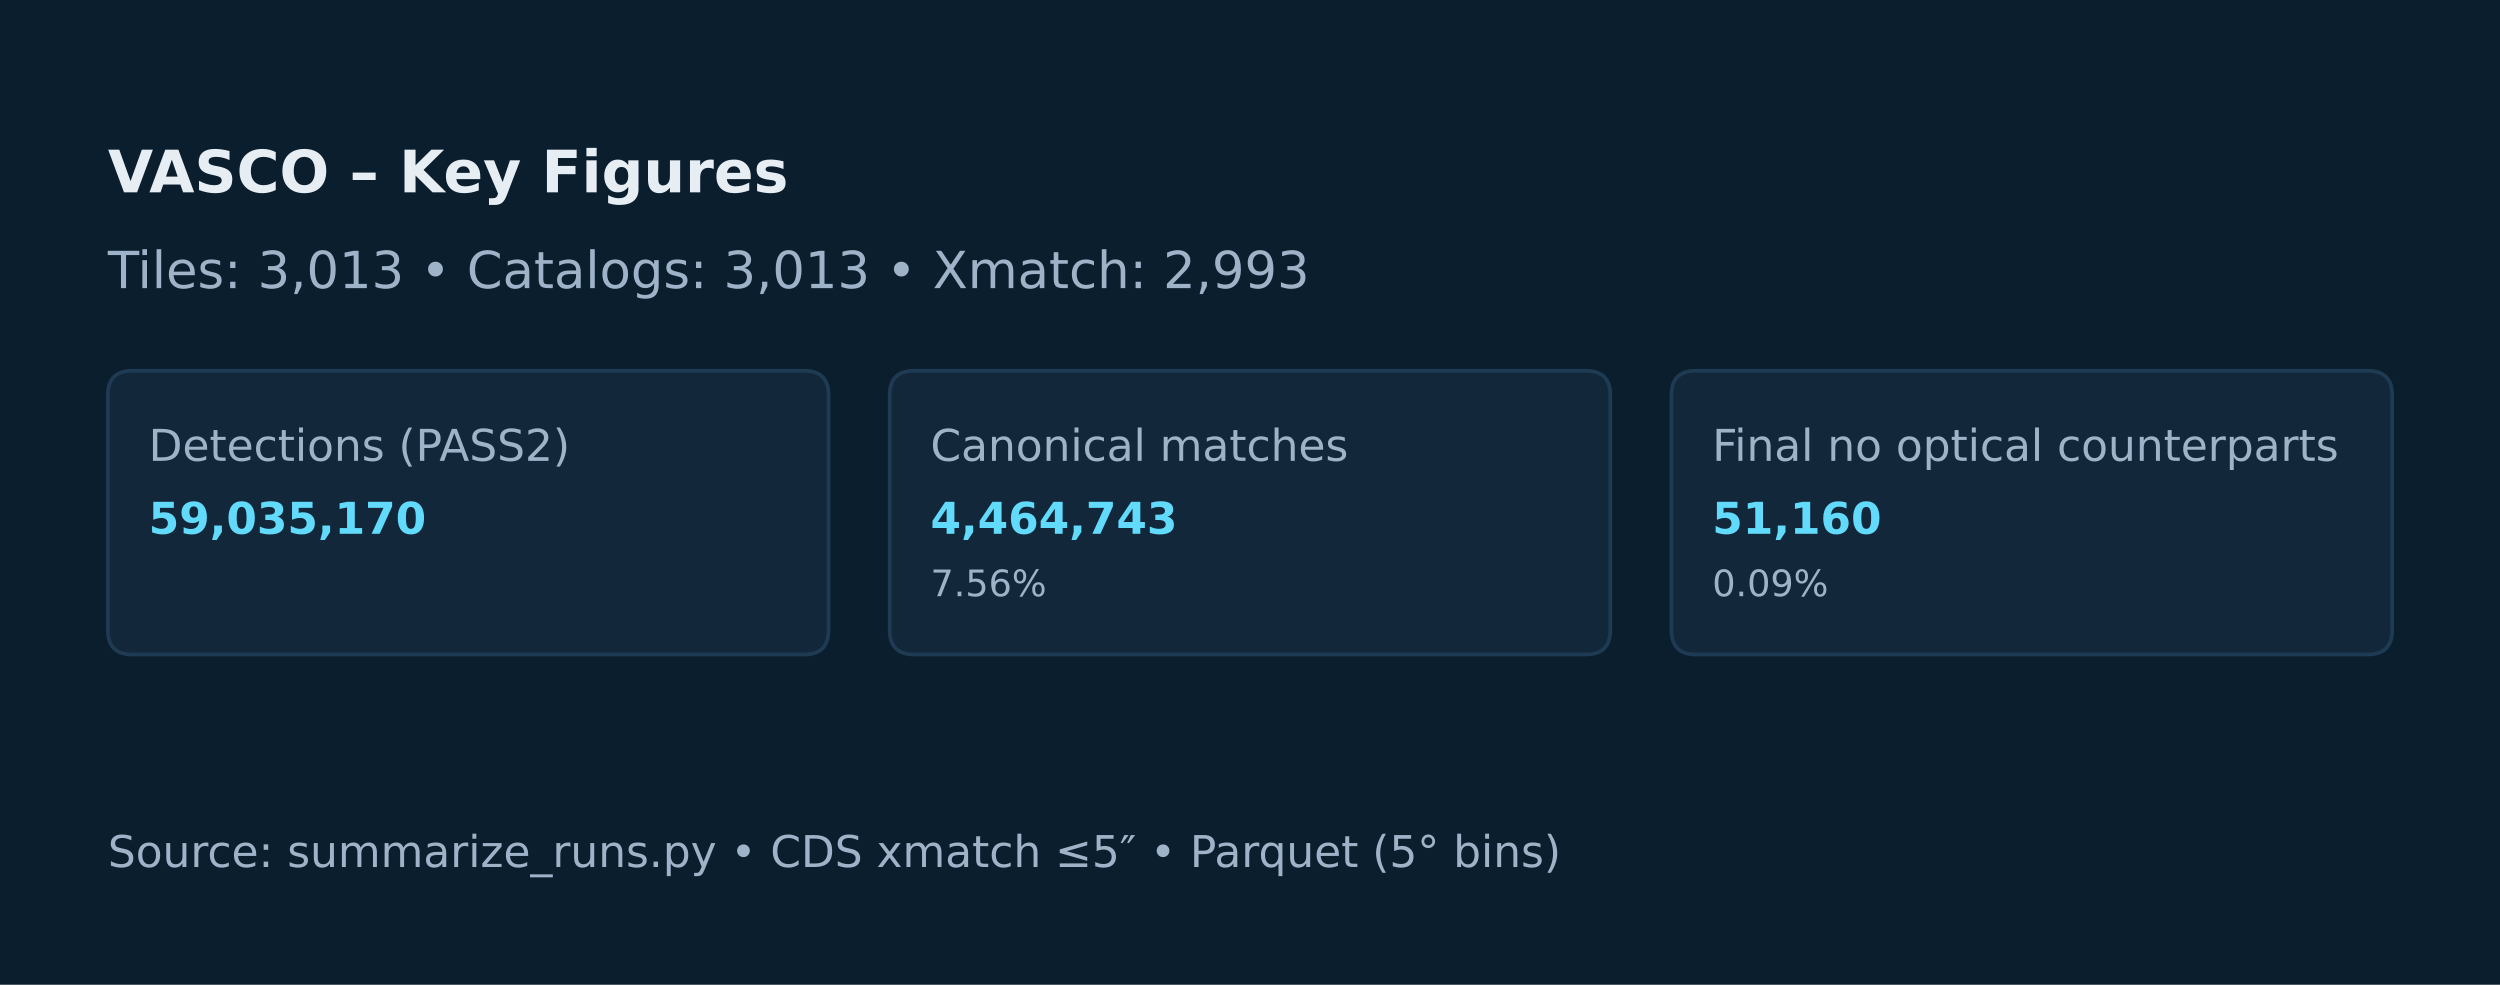
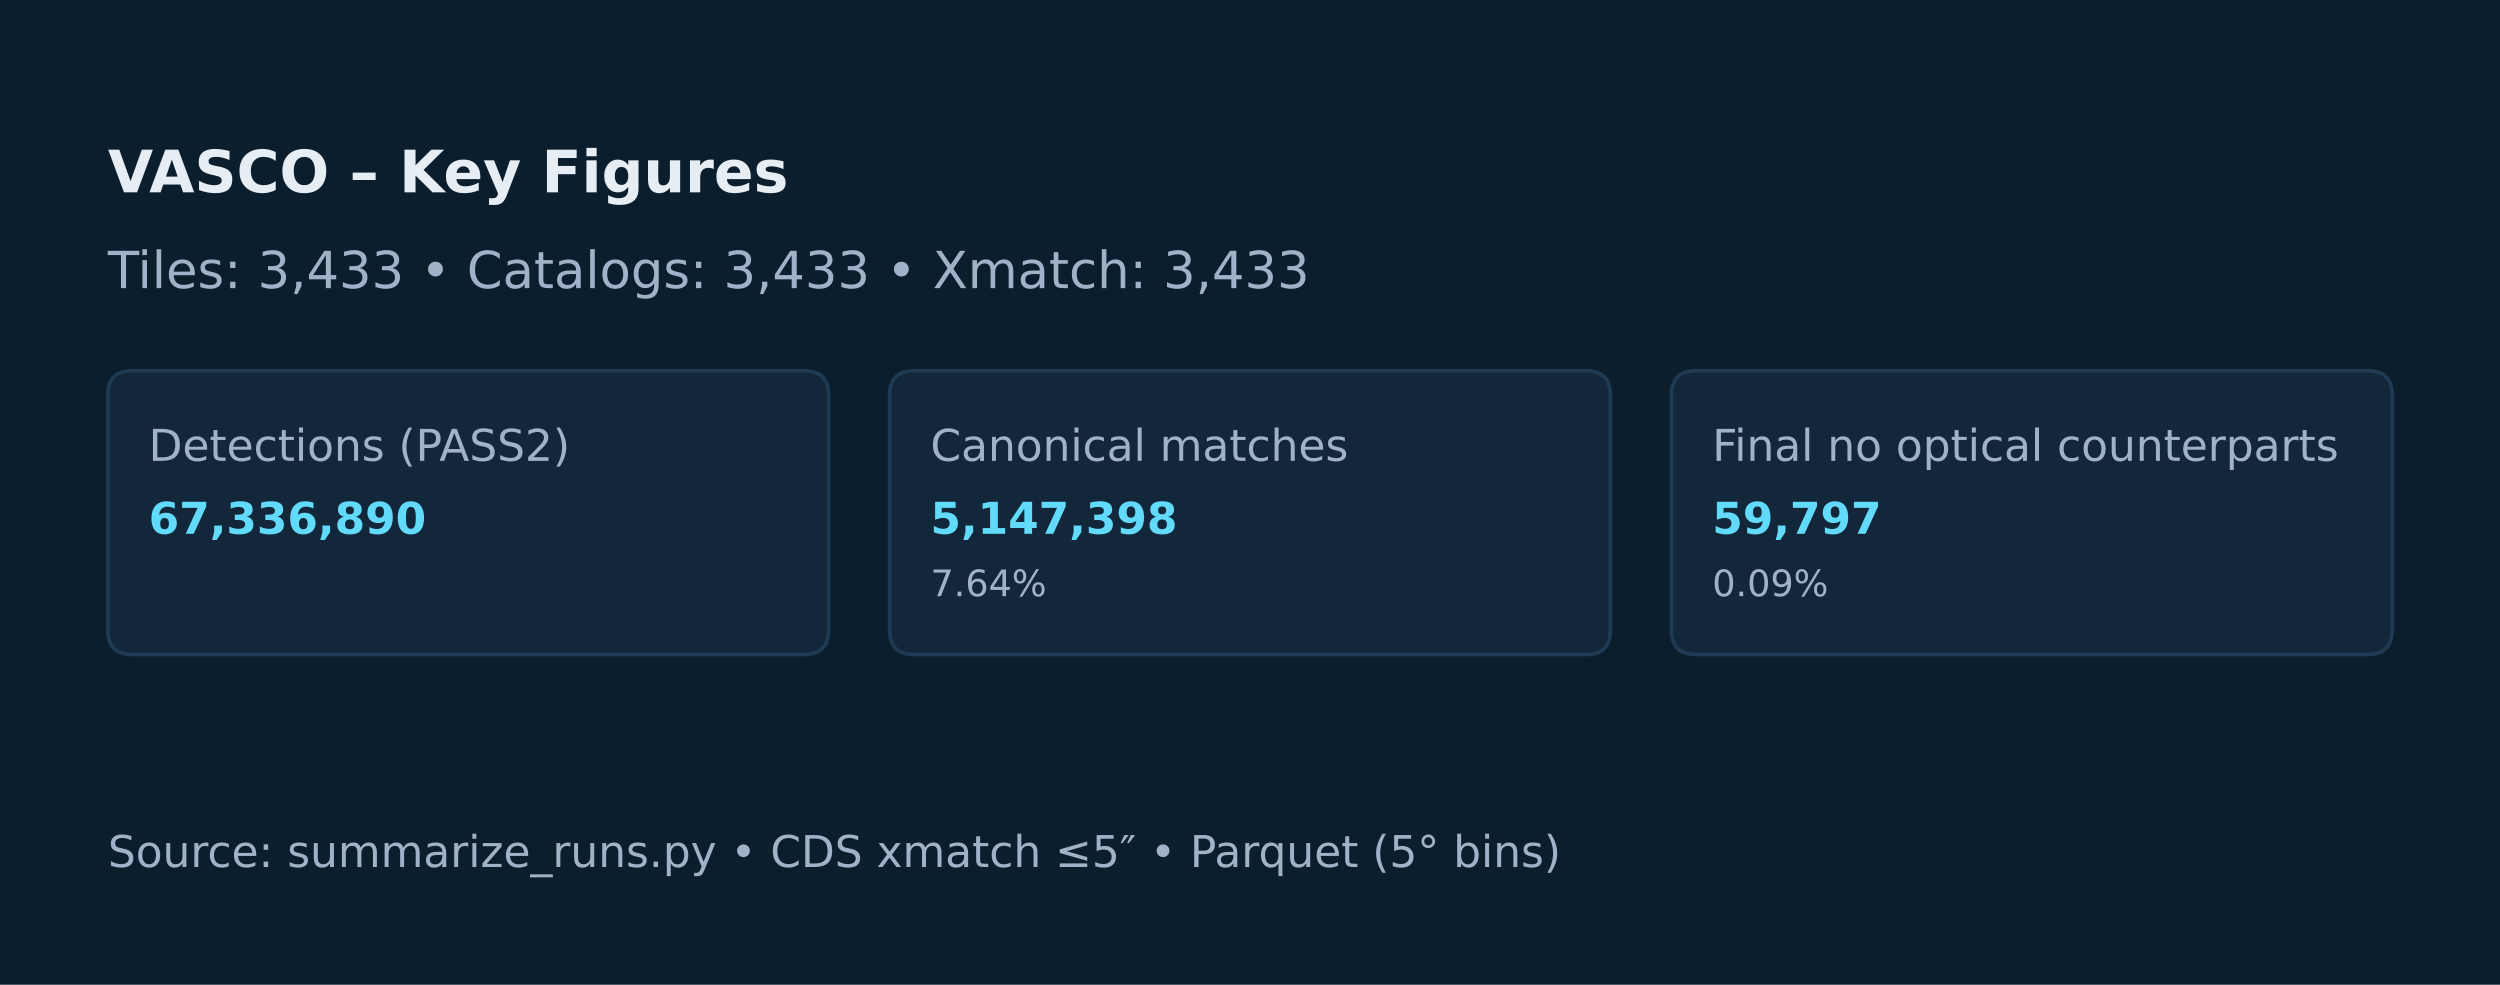
<svg xmlns="http://www.w3.org/2000/svg" width="684pt" height="269.424pt" viewBox="0 0 684 269.424" version="1.1">
  <defs>
    <style type="text/css">*{stroke-linejoin: round; stroke-linecap: butt}</style>
  </defs>
  <g id="figure_1">
    <g id="patch_1">
      <path d="M 0 269.424  L 684 269.424  L 684 0  L 0 0  z " style="fill: #0b1e2d" />
    </g>
    <g id="axes_1">
      <g id="patch_2">
-         <path d="M 7.033 262.39  L 676.967 262.39  L 676.967 7.034  L 7.033 7.034  z " clip-path="url(#p0c0d265bbf)" style="fill: #0b1e2d; stroke: #0b1e2d; stroke-linejoin: miter" />
+         <path d="M 7.033 262.39  L 676.967 262.39  L 676.967 7.034  L 7.033 7.034  z " clip-path="url(#p6feeec06b2)" style="fill: #0b1e2d; stroke: #0b1e2d; stroke-linejoin: miter" />
      </g>
      <g id="patch_3">
-         <path d="M 36.205 179.075  L 219.995 179.075  Q 226.691 179.075 226.691 172.422  L 226.691 108.09  Q 226.691 101.437 219.995 101.437  L 36.205 101.437  Q 29.509 101.437 29.509 108.09  L 29.509 172.422  Q 29.509 179.075 36.205 179.075  z " clip-path="url(#p0c0d265bbf)" style="fill: #12283a; stroke: #1f3b53; stroke-linejoin: miter" />
+         <path d="M 36.205 179.075  L 219.995 179.075  Q 226.691 179.075 226.691 172.422  L 226.691 108.09  Q 226.691 101.437 219.995 101.437  L 36.205 101.437  Q 29.509 101.437 29.509 108.09  L 29.509 172.422  Q 29.509 179.075 36.205 179.075  z " clip-path="url(#p6feeec06b2)" style="fill: #12283a; stroke: #1f3b53; stroke-linejoin: miter" />
      </g>
      <g id="patch_4">
-         <path d="M 250.105 179.075  L 433.895 179.075  Q 440.591 179.075 440.591 172.422  L 440.591 108.09  Q 440.591 101.437 433.895 101.437  L 250.105 101.437  Q 243.409 101.437 243.409 108.09  L 243.409 172.422  Q 243.409 179.075 250.105 179.075  z " clip-path="url(#p0c0d265bbf)" style="fill: #12283a; stroke: #1f3b53; stroke-linejoin: miter" />
+         <path d="M 250.105 179.075  L 433.895 179.075  Q 440.591 179.075 440.591 172.422  L 440.591 108.09  Q 440.591 101.437 433.895 101.437  L 250.105 101.437  Q 243.409 101.437 243.409 108.09  L 243.409 172.422  Q 243.409 179.075 250.105 179.075  z " clip-path="url(#p6feeec06b2)" style="fill: #12283a; stroke: #1f3b53; stroke-linejoin: miter" />
      </g>
      <g id="patch_5">
-         <path d="M 464.005 179.075  L 647.795 179.075  Q 654.491 179.075 654.491 172.422  L 654.491 108.09  Q 654.491 101.437 647.795 101.437  L 464.005 101.437  Q 457.309 101.437 457.309 108.09  L 457.309 172.422  Q 457.309 179.075 464.005 179.075  z " clip-path="url(#p0c0d265bbf)" style="fill: #12283a; stroke: #1f3b53; stroke-linejoin: miter" />
+         <path d="M 464.005 179.075  L 647.795 179.075  Q 654.491 179.075 654.491 172.422  L 654.491 108.09  Q 654.491 101.437 647.795 101.437  L 464.005 101.437  Q 457.309 101.437 457.309 108.09  L 457.309 172.422  Q 457.309 179.075 464.005 179.075  z " clip-path="url(#p6feeec06b2)" style="fill: #12283a; stroke: #1f3b53; stroke-linejoin: miter" />
      </g>
      <g id="text_1">
        <text style="font-weight: 700; font-size: 16px; font-family: 'DejaVu Sans', 'Bitstream Vera Sans', 'Computer Modern Sans Serif', 'Lucida Grande', 'Verdana', 'Geneva', 'Lucid', 'Arial', 'Helvetica', 'Avant Garde', sans-serif; text-anchor: start; fill: #e6edf3" x="29.52" y="52.621" transform="rotate(-0 29.52 52.6215)">VASCO – Key Figures</text>
      </g>
      <g id="text_2">
-         <text style="font-size: 14px; font-family: 'DejaVu Sans', 'Bitstream Vera Sans', 'Computer Modern Sans Serif', 'Lucida Grande', 'Verdana', 'Geneva', 'Lucid', 'Arial', 'Helvetica', 'Avant Garde', sans-serif; text-anchor: start; fill: #9fb3c8" x="29.52" y="78.822" transform="rotate(-0 29.52 78.82181)">Tiles: 3,013  •  Catalogs: 3,013  •  Xmatch: 2,993</text>
+         <text style="font-size: 14px; font-family: 'DejaVu Sans', 'Bitstream Vera Sans', 'Computer Modern Sans Serif', 'Lucida Grande', 'Verdana', 'Geneva', 'Lucid', 'Arial', 'Helvetica', 'Avant Garde', sans-serif; text-anchor: start; fill: #9fb3c8" x="29.52" y="78.822" transform="rotate(-0 29.52 78.82181)">Tiles: 3,433  •  Catalogs: 3,433  •  Xmatch: 3,433</text>
      </g>
      <g id="text_3">
        <text style="font-size: 12px; font-family: 'DejaVu Sans', 'Bitstream Vera Sans', 'Computer Modern Sans Serif', 'Lucida Grande', 'Verdana', 'Geneva', 'Lucid', 'Arial', 'Helvetica', 'Avant Garde', sans-serif; text-anchor: start; fill: #9fb3c8" x="40.68" y="126.089" transform="rotate(-0 40.68 126.0893)">Detections (PASS2)</text>
      </g>
      <g id="text_4">
-         <text style="font-weight: 700; font-size: 12px; font-family: 'DejaVu Sans', 'Bitstream Vera Sans', 'Computer Modern Sans Serif', 'Lucida Grande', 'Verdana', 'Geneva', 'Lucid', 'Arial', 'Helvetica', 'Avant Garde', sans-serif; text-anchor: start; fill: #61dafb" x="40.68" y="146.048" transform="rotate(-0 40.68 146.0477)">59,035,170</text>
+         <text style="font-weight: 700; font-size: 12px; font-family: 'DejaVu Sans', 'Bitstream Vera Sans', 'Computer Modern Sans Serif', 'Lucida Grande', 'Verdana', 'Geneva', 'Lucid', 'Arial', 'Helvetica', 'Avant Garde', sans-serif; text-anchor: start; fill: #61dafb" x="40.68" y="146.048" transform="rotate(-0 40.68 146.0477)">67,336,890</text>
      </g>
      <g id="text_5">
        <text style="font-size: 12px; font-family: 'DejaVu Sans', 'Bitstream Vera Sans', 'Computer Modern Sans Serif', 'Lucida Grande', 'Verdana', 'Geneva', 'Lucid', 'Arial', 'Helvetica', 'Avant Garde', sans-serif; text-anchor: start; fill: #9fb3c8" x="254.58" y="126.089" transform="rotate(-0 254.58 126.0893)">Canonical matches</text>
      </g>
      <g id="text_6">
-         <text style="font-weight: 700; font-size: 12px; font-family: 'DejaVu Sans', 'Bitstream Vera Sans', 'Computer Modern Sans Serif', 'Lucida Grande', 'Verdana', 'Geneva', 'Lucid', 'Arial', 'Helvetica', 'Avant Garde', sans-serif; text-anchor: start; fill: #61dafb" x="254.58" y="146.048" transform="rotate(-0 254.58 146.0477)">4,464,743</text>
+         <text style="font-weight: 700; font-size: 12px; font-family: 'DejaVu Sans', 'Bitstream Vera Sans', 'Computer Modern Sans Serif', 'Lucida Grande', 'Verdana', 'Geneva', 'Lucid', 'Arial', 'Helvetica', 'Avant Garde', sans-serif; text-anchor: start; fill: #61dafb" x="254.58" y="146.048" transform="rotate(-0 254.58 146.0477)">5,147,398</text>
      </g>
      <g id="text_7">
-         <text style="font-size: 10px; font-family: 'DejaVu Sans', 'Bitstream Vera Sans', 'Computer Modern Sans Serif', 'Lucida Grande', 'Verdana', 'Geneva', 'Lucid', 'Arial', 'Helvetica', 'Avant Garde', sans-serif; text-anchor: start; fill: #9fb3c8" x="254.58" y="163.124" transform="rotate(-0 254.58 163.1243)">7.56%</text>
+         <text style="font-size: 10px; font-family: 'DejaVu Sans', 'Bitstream Vera Sans', 'Computer Modern Sans Serif', 'Lucida Grande', 'Verdana', 'Geneva', 'Lucid', 'Arial', 'Helvetica', 'Avant Garde', sans-serif; text-anchor: start; fill: #9fb3c8" x="254.58" y="163.124" transform="rotate(-0 254.58 163.1243)">7.64%</text>
      </g>
      <g id="text_8">
        <text style="font-size: 12px; font-family: 'DejaVu Sans', 'Bitstream Vera Sans', 'Computer Modern Sans Serif', 'Lucida Grande', 'Verdana', 'Geneva', 'Lucid', 'Arial', 'Helvetica', 'Avant Garde', sans-serif; text-anchor: start; fill: #9fb3c8" x="468.48" y="126.089" transform="rotate(-0 468.48 126.0893)">Final no optical counterparts</text>
      </g>
      <g id="text_9">
-         <text style="font-weight: 700; font-size: 12px; font-family: 'DejaVu Sans', 'Bitstream Vera Sans', 'Computer Modern Sans Serif', 'Lucida Grande', 'Verdana', 'Geneva', 'Lucid', 'Arial', 'Helvetica', 'Avant Garde', sans-serif; text-anchor: start; fill: #61dafb" x="468.48" y="146.048" transform="rotate(-0 468.48 146.0477)">51,160</text>
+         <text style="font-weight: 700; font-size: 12px; font-family: 'DejaVu Sans', 'Bitstream Vera Sans', 'Computer Modern Sans Serif', 'Lucida Grande', 'Verdana', 'Geneva', 'Lucid', 'Arial', 'Helvetica', 'Avant Garde', sans-serif; text-anchor: start; fill: #61dafb" x="468.48" y="146.048" transform="rotate(-0 468.48 146.0477)">59,797</text>
      </g>
      <g id="text_10">
        <text style="font-size: 10px; font-family: 'DejaVu Sans', 'Bitstream Vera Sans', 'Computer Modern Sans Serif', 'Lucida Grande', 'Verdana', 'Geneva', 'Lucid', 'Arial', 'Helvetica', 'Avant Garde', sans-serif; text-anchor: start; fill: #9fb3c8" x="468.48" y="163.124" transform="rotate(-0 468.48 163.1243)">0.09%</text>
      </g>
      <g id="text_11">
        <text style="font-size: 12px; font-family: 'DejaVu Sans', 'Bitstream Vera Sans', 'Computer Modern Sans Serif', 'Lucida Grande', 'Verdana', 'Geneva', 'Lucid', 'Arial', 'Helvetica', 'Avant Garde', sans-serif; text-anchor: start; fill: #9fb3c8" x="29.52" y="237.219" transform="rotate(-0 29.52 237.2186)">Source: summarize_runs.py  •  CDS xmatch ≤5″  •  Parquet (5° bins)</text>
      </g>
    </g>
  </g>
  <defs>
-     <clipPath id="p0c0d265bbf">
+     <clipPath id="p6feeec06b2">
      <rect x="7.2" y="7.2" width="669.6" height="255.024" />
    </clipPath>
  </defs>
</svg>
